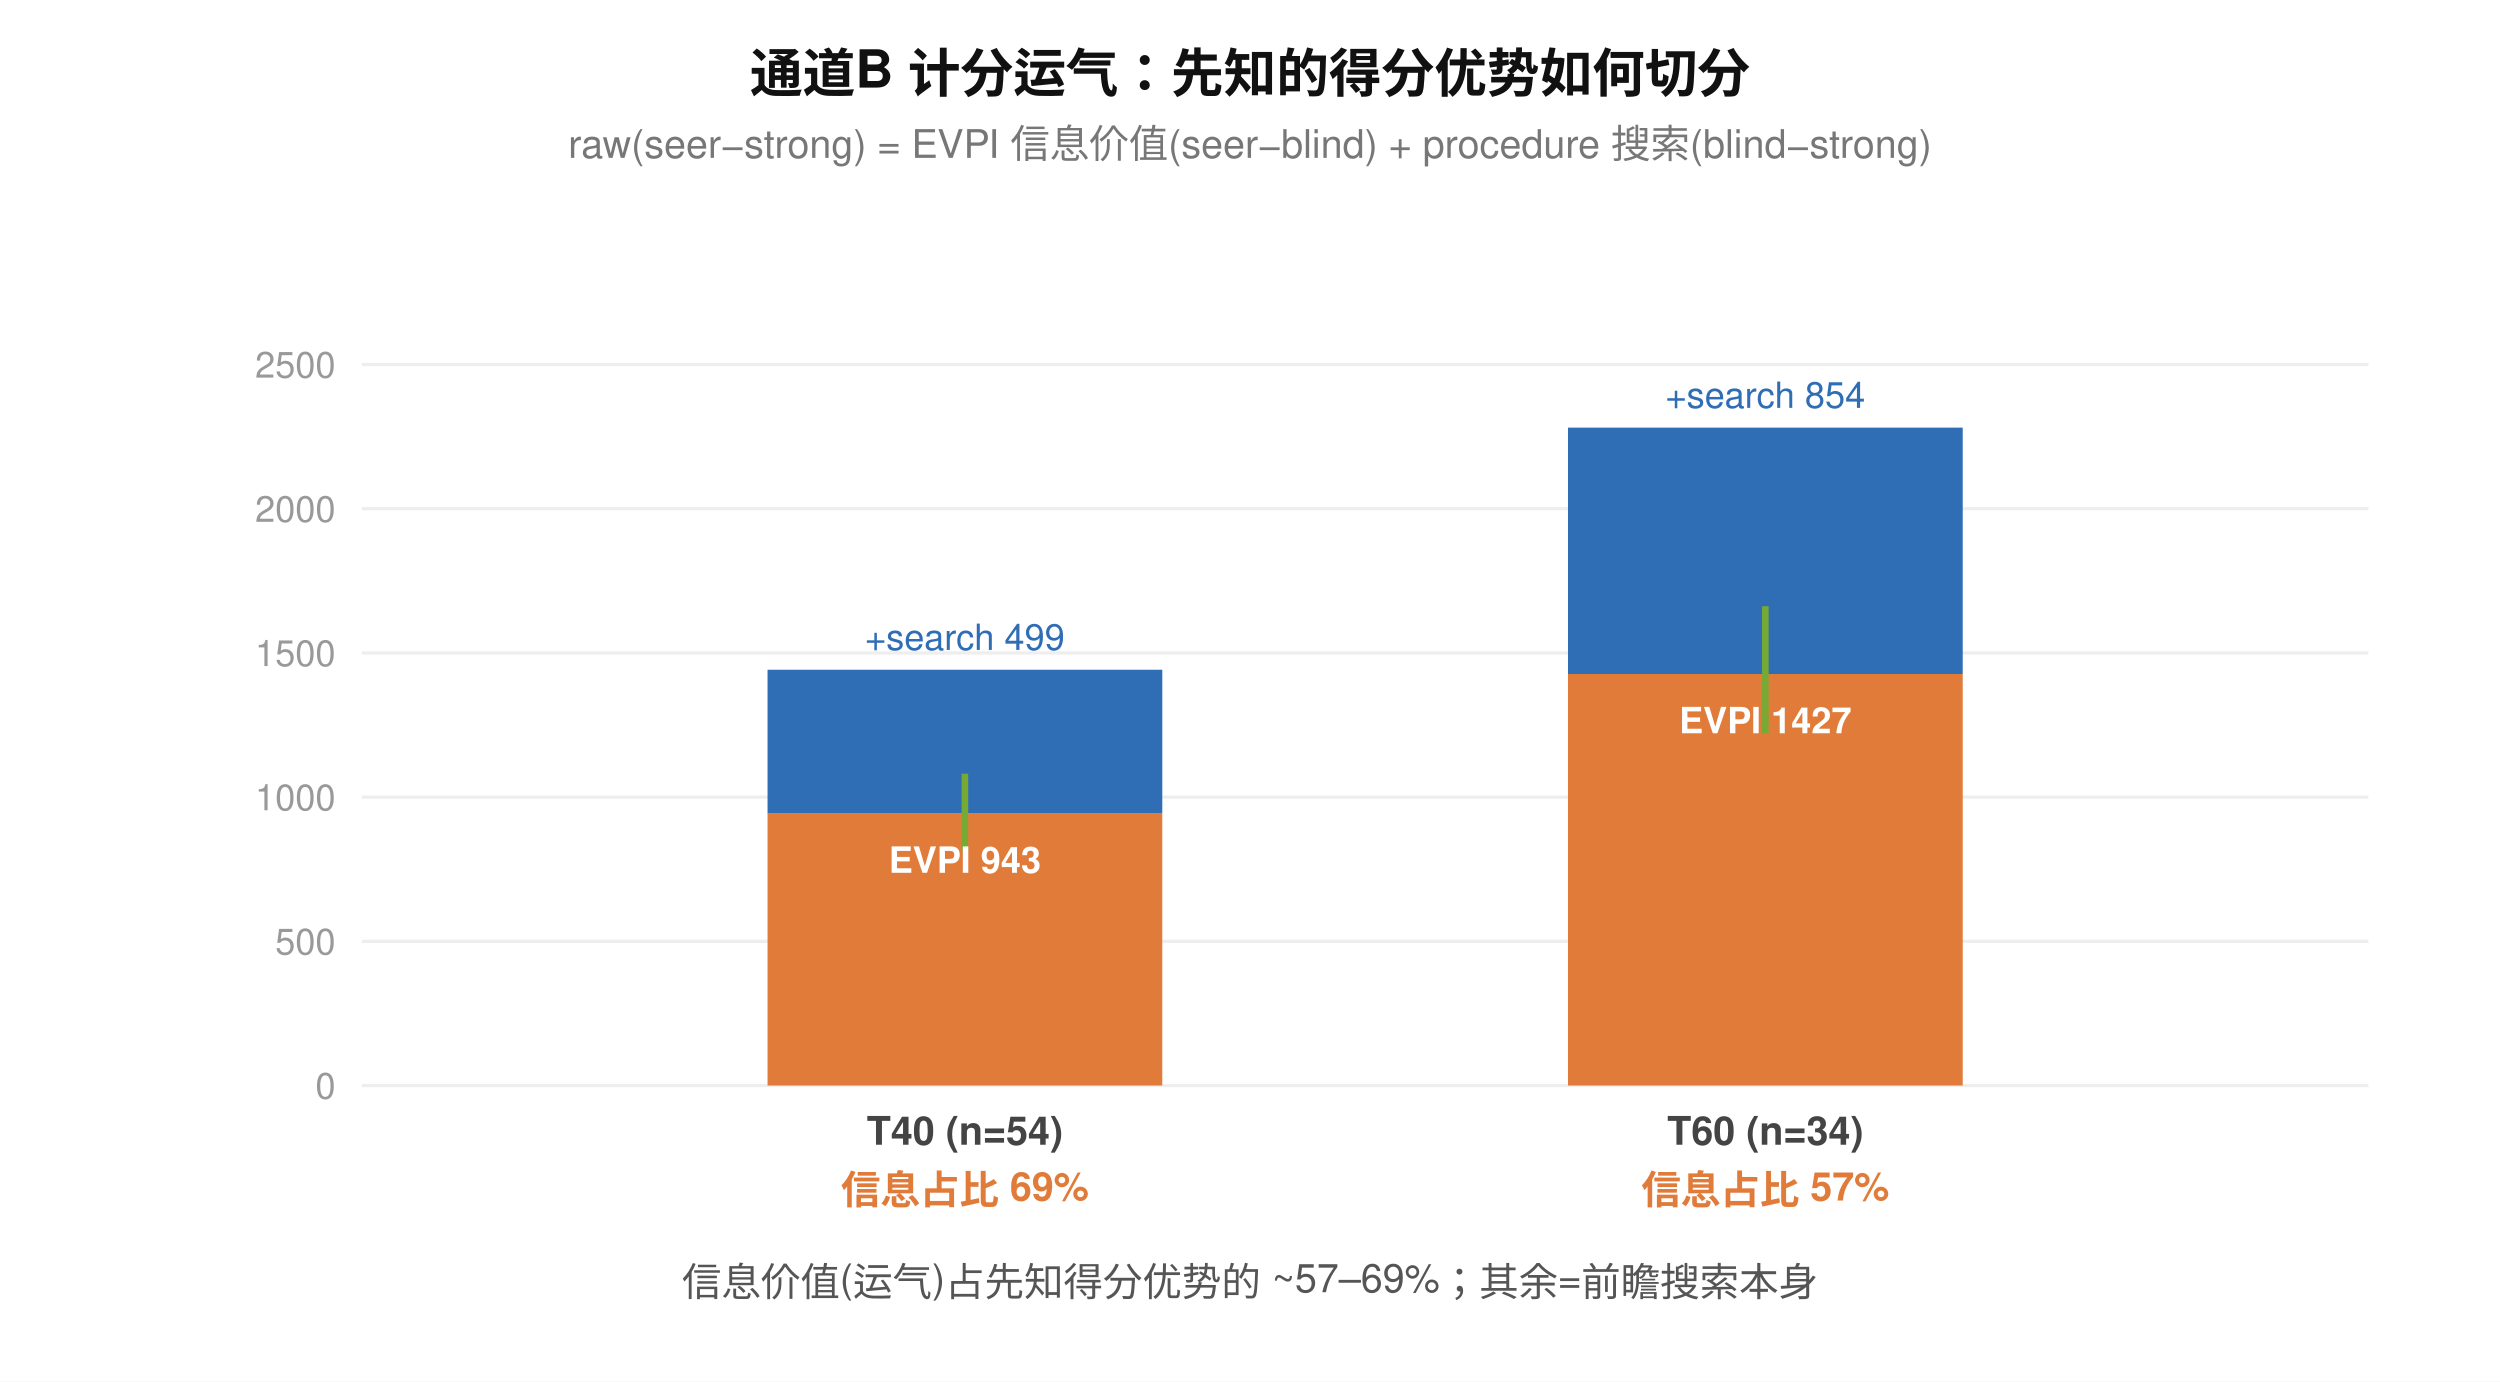
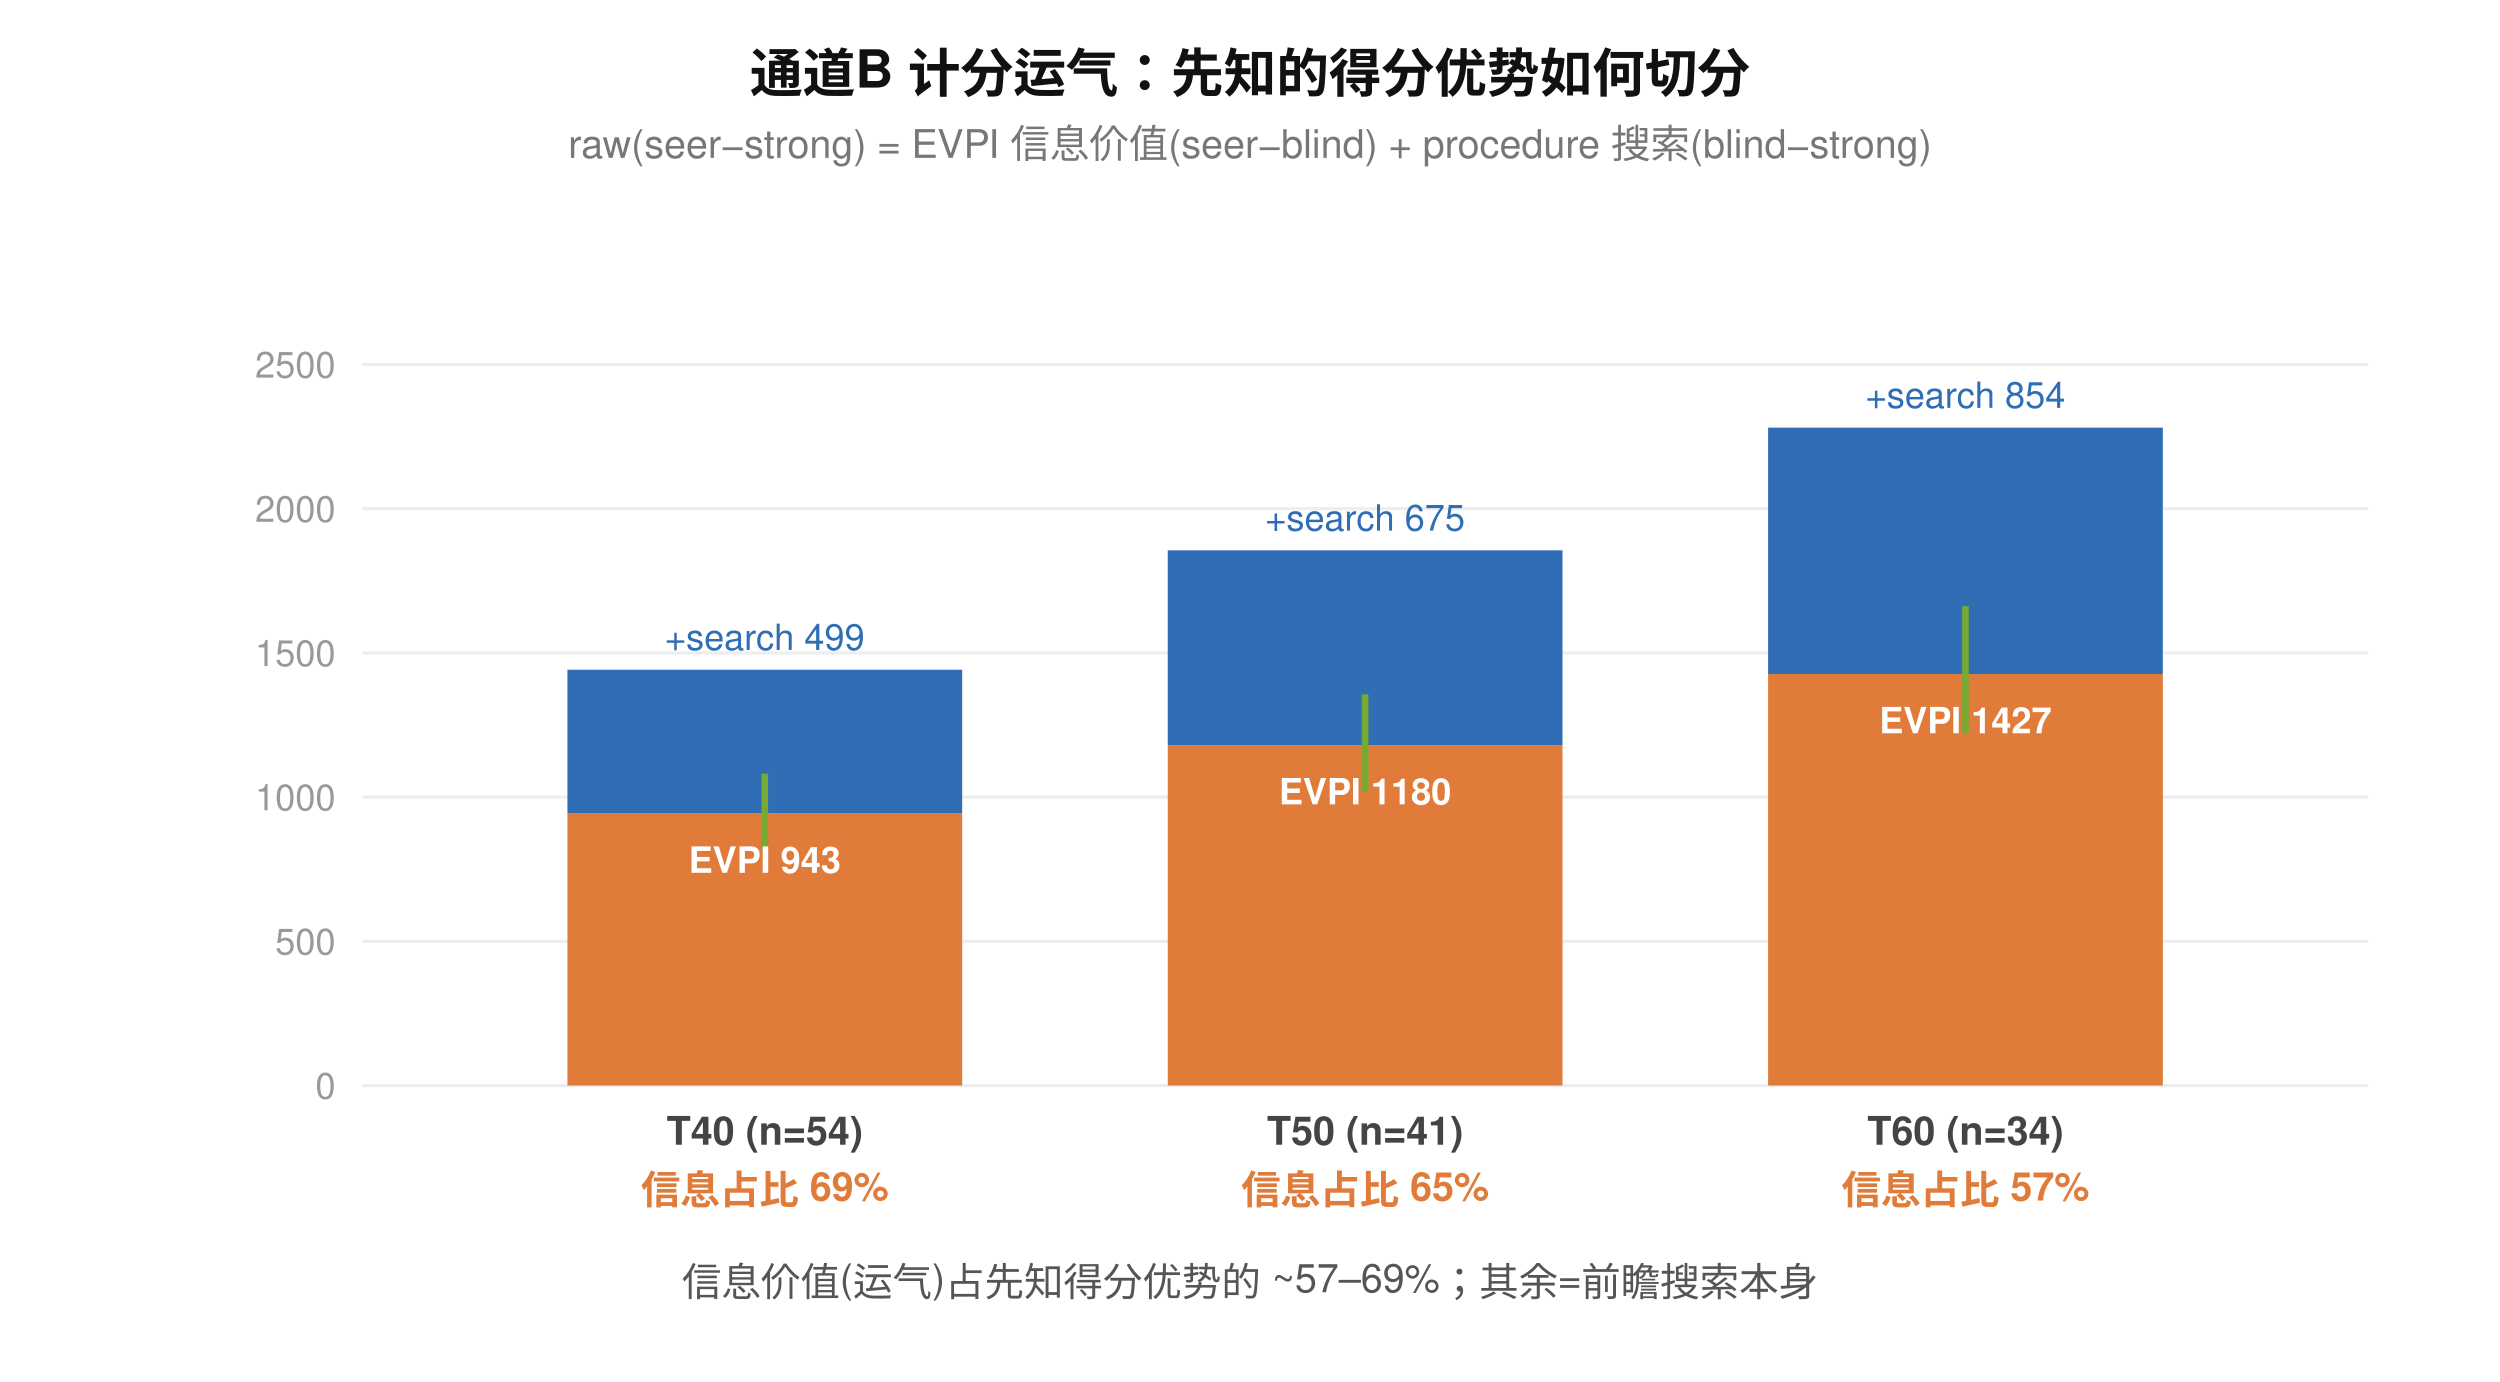
<svg xmlns="http://www.w3.org/2000/svg" width="760" height="420" font-family="Helvetica,Arial,sans-serif" font-size="13">
  <rect width="760" height="420" fill="white" />
  <text x="380.0" y="28" font-size="16" text-anchor="middle" fill="#111" font-weight="bold">通道B 计分运气：先知的得分优势如何切分</text>
  <text x="380.0" y="48" font-size="12" text-anchor="middle" fill="#777" font-weight="normal">raw(seer−strong) = EVPI 信息价值(seer−blind) + procedure 搜索(blind−strong)</text>
  <line x1="110" y1="330.0" x2="720" y2="330.0" stroke="#eee" />
  <text x="102" y="334.0" font-size="11" text-anchor="end" fill="#999" font-weight="normal">0</text>
  <line x1="110" y1="286.163" x2="720" y2="286.163" stroke="#eee" />
  <text x="102" y="290.163" font-size="11" text-anchor="end" fill="#999" font-weight="normal">500</text>
  <line x1="110" y1="242.326" x2="720" y2="242.326" stroke="#eee" />
  <text x="102" y="246.326" font-size="11" text-anchor="end" fill="#999" font-weight="normal">1000</text>
  <line x1="110" y1="198.489" x2="720" y2="198.489" stroke="#eee" />
  <text x="102" y="202.489" font-size="11" text-anchor="end" fill="#999" font-weight="normal">1500</text>
  <line x1="110" y1="154.652" x2="720" y2="154.652" stroke="#eee" />
  <text x="102" y="158.652" font-size="11" text-anchor="end" fill="#999" font-weight="normal">2000</text>
  <line x1="110" y1="110.815" x2="720" y2="110.815" stroke="#eee" />
  <text x="102" y="114.815" font-size="11" text-anchor="end" fill="#999" font-weight="normal">2500</text>
-   <rect x="233.333" y="247.3" width="120" height="82.7" fill="#e07b39" />
-   <rect x="233.333" y="203.6" width="120" height="43.7" fill="#2f6db5" />
-   <line x1="293.333" y1="258.5" x2="293.333" y2="235.2" stroke="#7a3" stroke-width="2" />
-   <text x="293.333" y="265.327" font-size="11" text-anchor="middle" fill="#fff" font-weight="bold">EVPI 943</text>
-   <text x="293.333" y="197.587" font-size="11" text-anchor="middle" fill="#2f6db5" font-weight="normal">+search 499</text>
-   <text x="293.333" y="348" font-size="12" text-anchor="middle" fill="#444" font-weight="bold">T40 (n=54)</text>
-   <text x="293.333" y="366" font-size="12" text-anchor="middle" fill="#e07b39" font-weight="bold">信息占比 69%</text>
-   <rect x="476.667" y="204.9" width="120" height="125.1" fill="#e07b39" />
-   <rect x="476.667" y="130.0" width="120" height="74.9" fill="#2f6db5" />
-   <line x1="536.667" y1="222.9" x2="536.667" y2="184.3" stroke="#7a3" stroke-width="2" />
-   <text x="536.667" y="222.91" font-size="11" text-anchor="middle" fill="#fff" font-weight="bold">EVPI 1427</text>
-   <text x="536.667" y="124.0" font-size="11" text-anchor="middle" fill="#2f6db5" font-weight="normal">+search 854</text>
-   <text x="536.667" y="348" font-size="12" text-anchor="middle" fill="#444" font-weight="bold">T60 (n=34)</text>
-   <text x="536.667" y="366" font-size="12" text-anchor="middle" fill="#e07b39" font-weight="bold">信息占比 57%</text>
+   <rect x="172.5" y="247.3" width="120" height="82.7" fill="#e07b39" />
+   <rect x="172.5" y="203.6" width="120" height="43.7" fill="#2f6db5" />
+   <line x1="232.5" y1="258.5" x2="232.5" y2="235.2" stroke="#7a3" stroke-width="2" />
+   <text x="232.5" y="265.327" font-size="11" text-anchor="middle" fill="#fff" font-weight="bold">EVPI 943</text>
+   <text x="232.5" y="197.587" font-size="11" text-anchor="middle" fill="#2f6db5" font-weight="normal">+search 499</text>
+   <text x="232.5" y="348" font-size="12" text-anchor="middle" fill="#444" font-weight="bold">T40 (n=54)</text>
+   <text x="232.5" y="366" font-size="12" text-anchor="middle" fill="#e07b39" font-weight="bold">信息占比 69%</text>
+   <rect x="355.0" y="226.5" width="120" height="103.5" fill="#e07b39" />
+   <rect x="355.0" y="167.3" width="120" height="59.2" fill="#2f6db5" />
+   <line x1="415.0" y1="240.6" x2="415.0" y2="211.1" stroke="#7a3" stroke-width="2" />
+   <text x="415.0" y="244.523" font-size="11" text-anchor="middle" fill="#fff" font-weight="bold">EVPI 1180</text>
+   <text x="415.0" y="161.311" font-size="11" text-anchor="middle" fill="#2f6db5" font-weight="normal">+search 675</text>
+   <text x="415.0" y="348" font-size="12" text-anchor="middle" fill="#444" font-weight="bold">T50 (n=41)</text>
+   <text x="415.0" y="366" font-size="12" text-anchor="middle" fill="#e07b39" font-weight="bold">信息占比 65%</text>
+   <rect x="537.5" y="204.9" width="120" height="125.1" fill="#e07b39" />
+   <rect x="537.5" y="130.0" width="120" height="74.9" fill="#2f6db5" />
+   <line x1="597.5" y1="222.9" x2="597.5" y2="184.3" stroke="#7a3" stroke-width="2" />
+   <text x="597.5" y="222.91" font-size="11" text-anchor="middle" fill="#fff" font-weight="bold">EVPI 1427</text>
+   <text x="597.5" y="124.0" font-size="11" text-anchor="middle" fill="#2f6db5" font-weight="normal">+search 854</text>
+   <text x="597.5" y="348" font-size="12" text-anchor="middle" fill="#444" font-weight="bold">T60 (n=34)</text>
+   <text x="597.5" y="366" font-size="12" text-anchor="middle" fill="#e07b39" font-weight="bold">信息占比 57%</text>
  <text x="380.0" y="394" font-size="12" text-anchor="middle" fill="#555" font-weight="normal">信息价值(运气)占先知得分优势的 ~57–69%；其余=前瞻搜索本身</text>
</svg>
